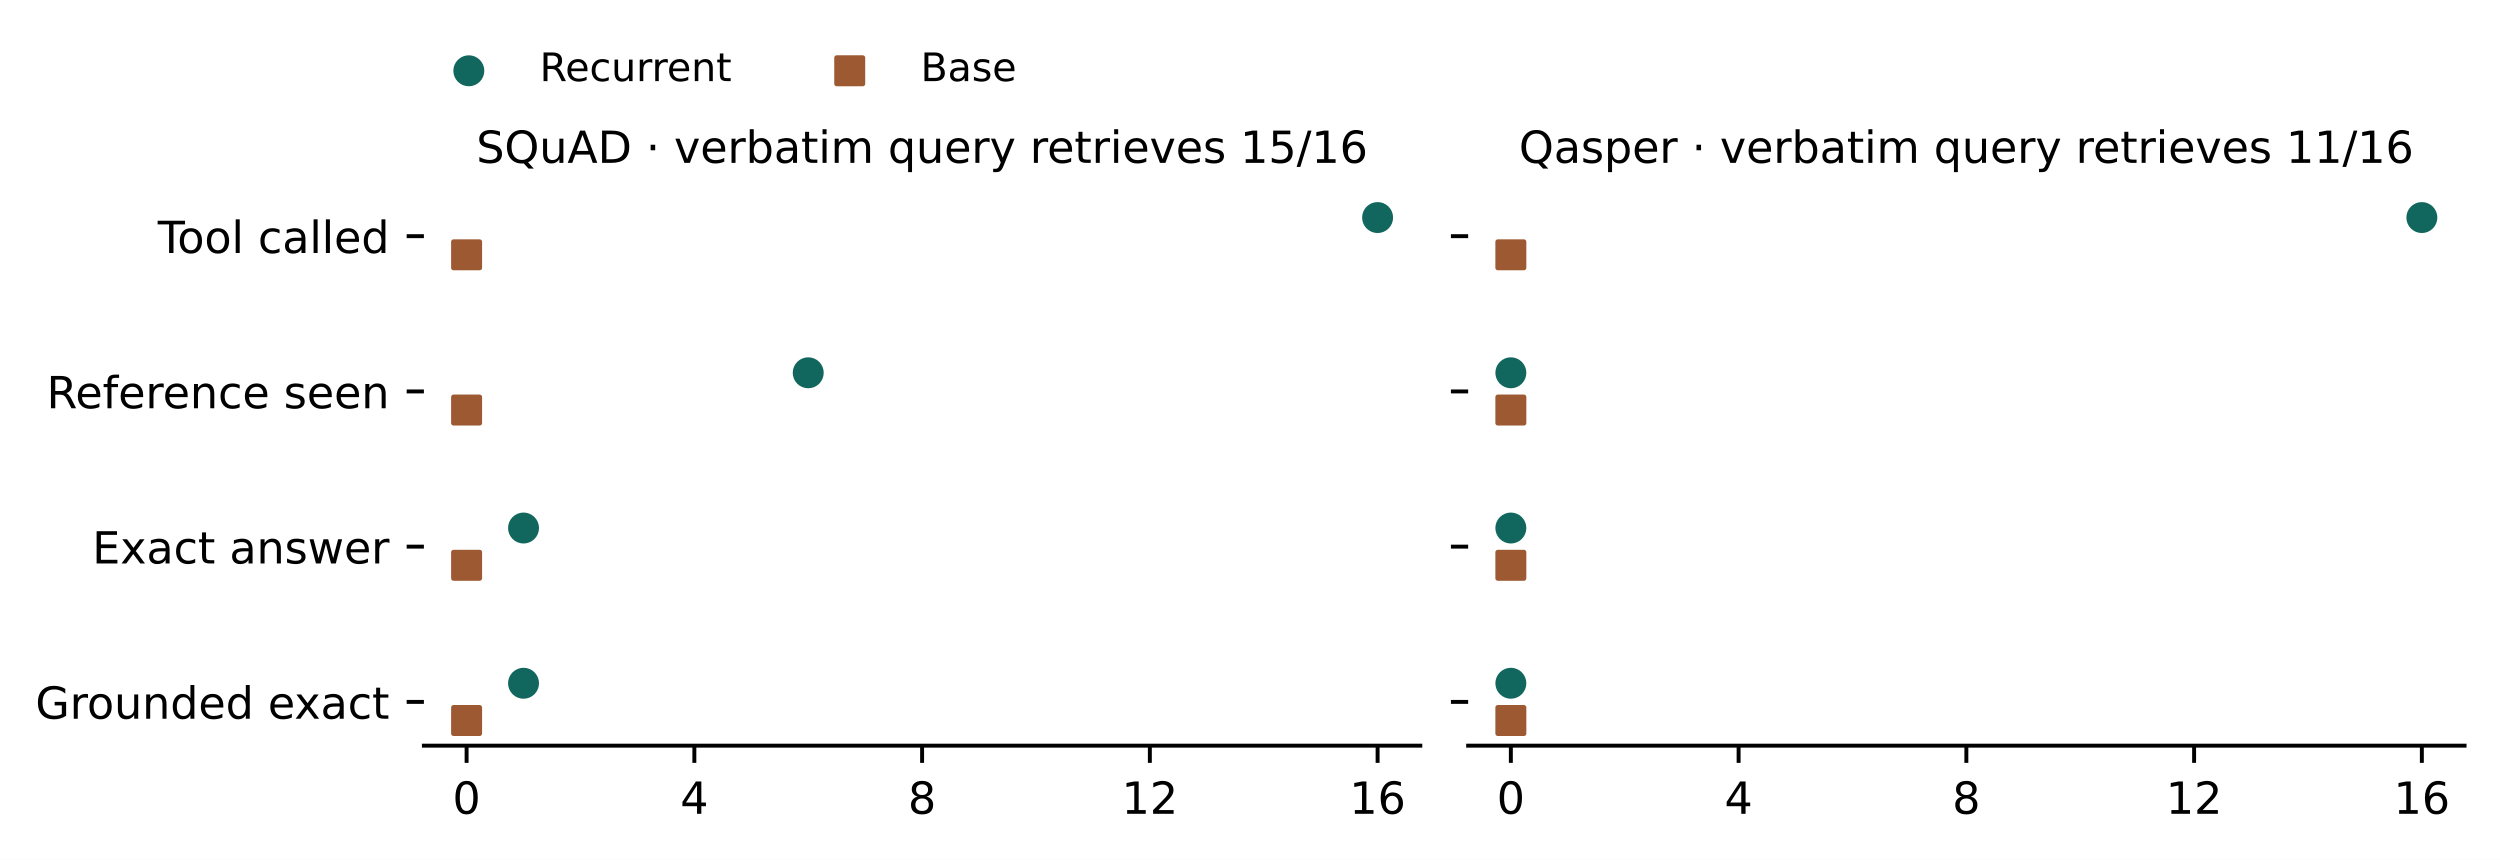
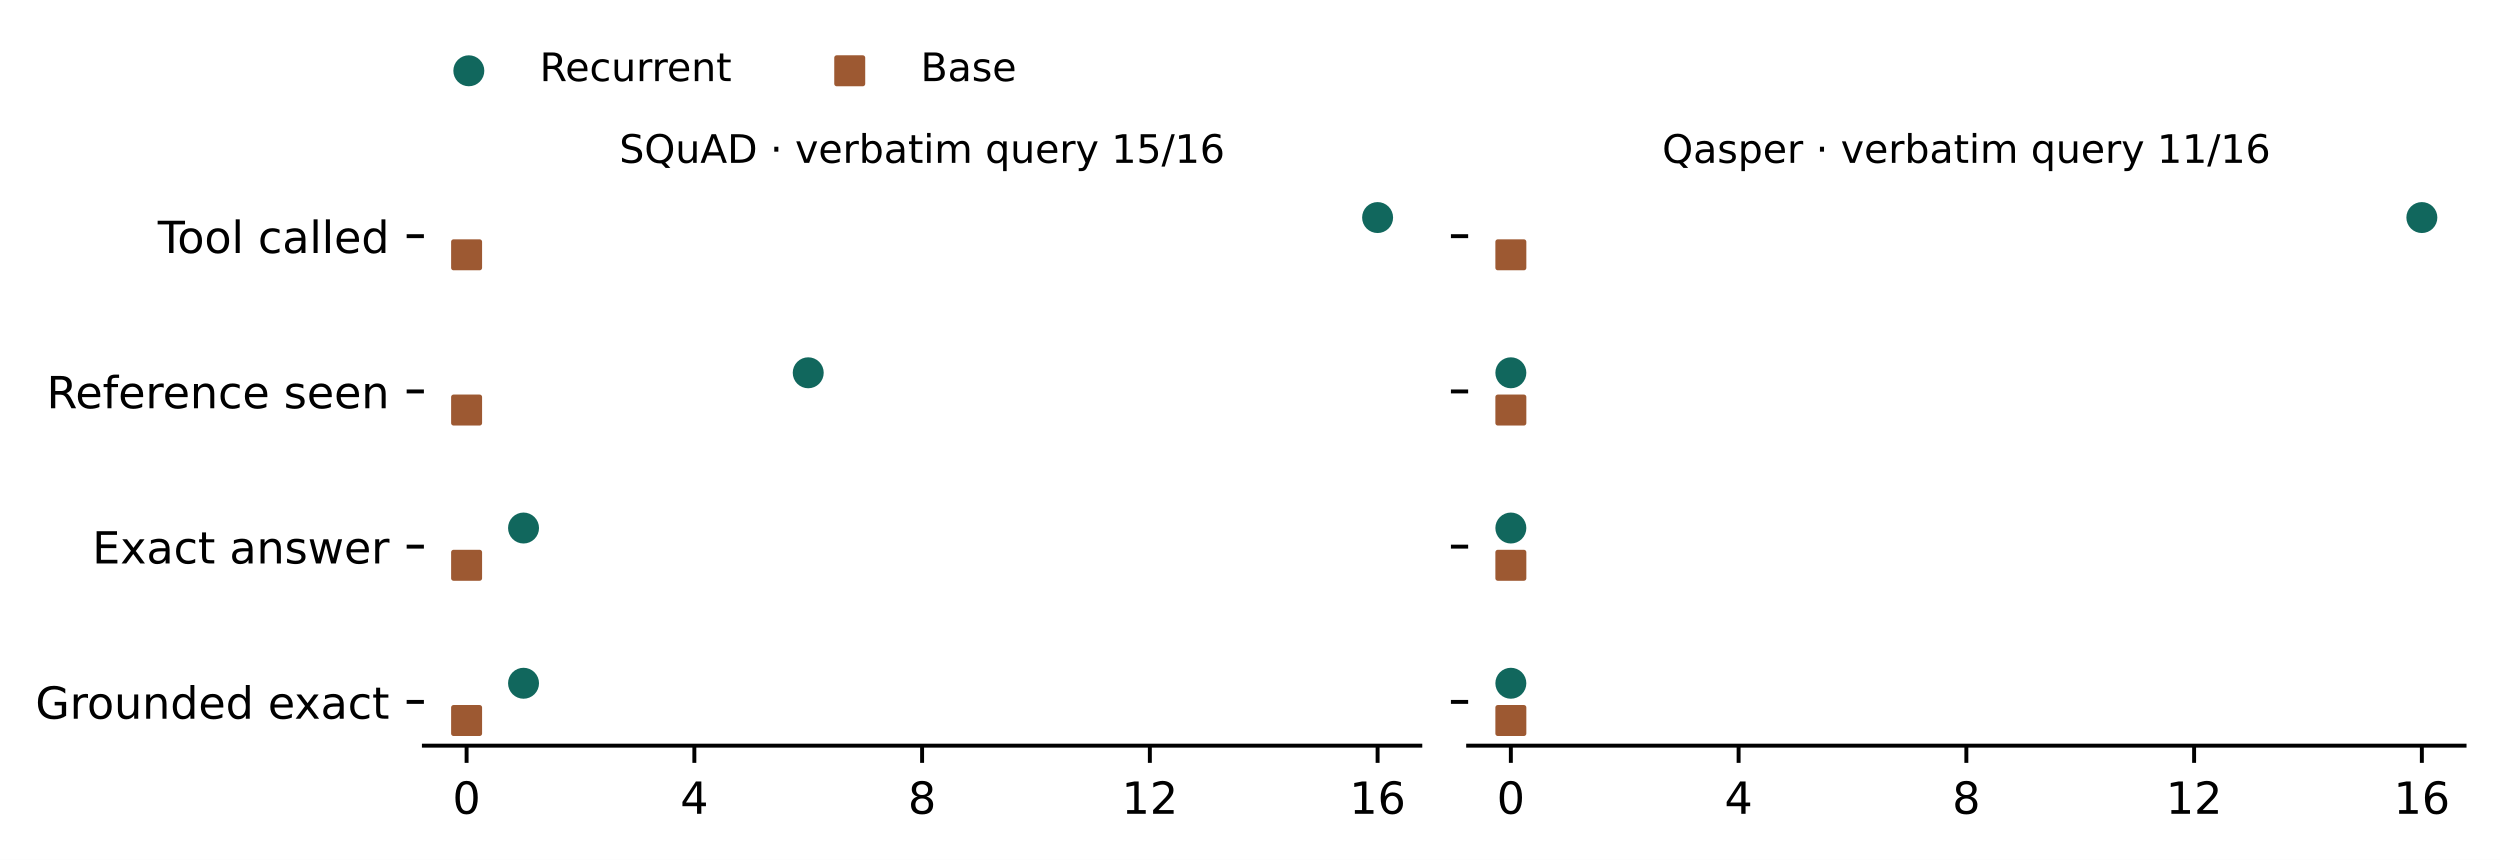
<svg xmlns="http://www.w3.org/2000/svg" xmlns:xlink="http://www.w3.org/1999/xlink" width="507.874pt" height="174.681pt" viewBox="0 0 507.874 174.681" version="1.1">
  <defs>
    <style type="text/css">*{stroke-linejoin: round; stroke-linecap: butt}</style>
  </defs>
  <g id="figure_1">
    <g id="patch_1">
      <path d="M 0 174.681  L 507.874 174.681  L 507.874 0  L 0 0  z " style="fill: #ffffff" />
    </g>
    <g id="axes_1">
      <g id="patch_2">
        <path d="M 86.114 151.481  L 288.534 151.481  L 288.534 39.088  L 86.114 39.088  z " style="fill: #ffffff" />
      </g>
      <g id="PathCollection_1">
        <defs>
          <path id="m155905ee7a" d="M 0 2.646  C 0.702 2.646 1.375 2.367 1.871 1.871  C 2.367 1.375 2.646 0.702 2.646 0  C 2.646 -0.702 2.367 -1.375 1.871 -1.871  C 1.375 -2.367 0.702 -2.646 0 -2.646  C -0.702 -2.646 -1.375 -2.367 -1.871 -1.871  C -2.367 -1.375 -2.646 -0.702 -2.646 0  C -2.646 0.702 -2.367 1.375 -1.871 1.871  C -1.375 2.367 -0.702 2.646 0 2.646  z " style="stroke: #11675d" />
        </defs>
        <g clip-path="url(#p467ea2ec24)">
          <use xlink:href="#m155905ee7a" x="279.859" y="44.197" style="fill: #11675d; stroke: #11675d" />
        </g>
      </g>
      <g id="PathCollection_2">
        <defs>
          <path id="mc12608860c" d="M -2.646 2.646  L 2.646 2.646  L 2.646 -2.646  L -2.646 -2.646  z " style="stroke: #9d5932" />
        </defs>
        <g clip-path="url(#p467ea2ec24)">
          <use xlink:href="#mc12608860c" x="94.789" y="51.765" style="fill: #9d5932; stroke: #9d5932" />
        </g>
      </g>
      <g id="PathCollection_3">
        <g clip-path="url(#p467ea2ec24)">
          <use xlink:href="#m155905ee7a" x="164.191" y="75.732" style="fill: #11675d; stroke: #11675d" />
        </g>
      </g>
      <g id="PathCollection_4">
        <g clip-path="url(#p467ea2ec24)">
          <use xlink:href="#mc12608860c" x="94.789" y="83.301" style="fill: #9d5932; stroke: #9d5932" />
        </g>
      </g>
      <g id="PathCollection_5">
        <g clip-path="url(#p467ea2ec24)">
          <use xlink:href="#m155905ee7a" x="106.356" y="107.268" style="fill: #11675d; stroke: #11675d" />
        </g>
      </g>
      <g id="PathCollection_6">
        <g clip-path="url(#p467ea2ec24)">
          <use xlink:href="#mc12608860c" x="94.789" y="114.837" style="fill: #9d5932; stroke: #9d5932" />
        </g>
      </g>
      <g id="PathCollection_7">
        <g clip-path="url(#p467ea2ec24)">
          <use xlink:href="#m155905ee7a" x="106.356" y="138.804" style="fill: #11675d; stroke: #11675d" />
        </g>
      </g>
      <g id="PathCollection_8">
        <g clip-path="url(#p467ea2ec24)">
          <use xlink:href="#mc12608860c" x="94.789" y="146.373" style="fill: #9d5932; stroke: #9d5932" />
        </g>
      </g>
      <g id="matplotlib.axis_1">
        <g id="xtick_1">
          <g id="line2d_1">
            <defs>
              <path id="m80cf2e9eaa" d="M 0 0  L 0 3.5  " style="stroke: #000000; stroke-width: 0.8" />
            </defs>
            <g>
              <use xlink:href="#m80cf2e9eaa" x="94.789" y="151.481" style="stroke: #000000; stroke-width: 0.8" />
            </g>
          </g>
          <g id="text_1">
            <text style="font-size: 9px; font-family: 'DejaVu Sans'; text-anchor: middle" x="94.789" y="165.319" transform="rotate(-0 94.78936 165.3192)">0</text>
          </g>
        </g>
        <g id="xtick_2">
          <g id="line2d_2">
            <g>
              <use xlink:href="#m80cf2e9eaa" x="141.057" y="151.481" style="stroke: #000000; stroke-width: 0.8" />
            </g>
          </g>
          <g id="text_2">
            <text style="font-size: 9px; font-family: 'DejaVu Sans'; text-anchor: middle" x="141.057" y="165.319" transform="rotate(-0 141.0568 165.3192)">4</text>
          </g>
        </g>
        <g id="xtick_3">
          <g id="line2d_3">
            <g>
              <use xlink:href="#m80cf2e9eaa" x="187.324" y="151.481" style="stroke: #000000; stroke-width: 0.8" />
            </g>
          </g>
          <g id="text_3">
            <text style="font-size: 9px; font-family: 'DejaVu Sans'; text-anchor: middle" x="187.324" y="165.319" transform="rotate(-0 187.3242 165.3192)">8</text>
          </g>
        </g>
        <g id="xtick_4">
          <g id="line2d_4">
            <g>
              <use xlink:href="#m80cf2e9eaa" x="233.592" y="151.481" style="stroke: #000000; stroke-width: 0.8" />
            </g>
          </g>
          <g id="text_4">
            <text style="font-size: 9px; font-family: 'DejaVu Sans'; text-anchor: middle" x="233.592" y="165.319" transform="rotate(-0 233.5916 165.3192)">12</text>
          </g>
        </g>
        <g id="xtick_5">
          <g id="line2d_5">
            <g>
              <use xlink:href="#m80cf2e9eaa" x="279.859" y="151.481" style="stroke: #000000; stroke-width: 0.8" />
            </g>
          </g>
          <g id="text_5">
            <text style="font-size: 9px; font-family: 'DejaVu Sans'; text-anchor: middle" x="279.859" y="165.319" transform="rotate(-0 279.8591 165.3192)">16</text>
          </g>
        </g>
      </g>
      <g id="matplotlib.axis_2">
        <g id="ytick_1">
          <g id="line2d_6">
            <defs>
              <path id="m7516edb244" d="M 0 0  L -3.5 0  " style="stroke: #000000; stroke-width: 0.8" />
            </defs>
            <g>
              <use xlink:href="#m7516edb244" x="86.114" y="47.981" style="stroke: #000000; stroke-width: 0.8" />
            </g>
          </g>
          <g id="text_6">
            <text style="font-size: 9px; font-family: 'DejaVu Sans'; text-anchor: end" x="79.114" y="51.4" transform="rotate(-0 79.11422 51.40023)">Tool called</text>
          </g>
        </g>
        <g id="ytick_2">
          <g id="line2d_7">
            <g>
              <use xlink:href="#m7516edb244" x="86.114" y="79.517" style="stroke: #000000; stroke-width: 0.8" />
            </g>
          </g>
          <g id="text_7">
            <text style="font-size: 9px; font-family: 'DejaVu Sans'; text-anchor: end" x="79.114" y="82.936" transform="rotate(-0 79.11422 82.936)">Reference seen</text>
          </g>
        </g>
        <g id="ytick_3">
          <g id="line2d_8">
            <g>
              <use xlink:href="#m7516edb244" x="86.114" y="111.052" style="stroke: #000000; stroke-width: 0.8" />
            </g>
          </g>
          <g id="text_8">
            <text style="font-size: 9px; font-family: 'DejaVu Sans'; text-anchor: end" x="79.114" y="114.471" transform="rotate(-0 79.11422 114.4714)">Exact answer</text>
          </g>
        </g>
        <g id="ytick_4">
          <g id="line2d_9">
            <g>
              <use xlink:href="#m7516edb244" x="86.114" y="142.588" style="stroke: #000000; stroke-width: 0.8" />
            </g>
          </g>
          <g id="text_9">
            <text style="font-size: 9px; font-family: 'DejaVu Sans'; text-anchor: end" x="79.114" y="146.008" transform="rotate(-0 79.11422 146.0075)">Grounded exact</text>
          </g>
        </g>
      </g>
      <g id="patch_3">
        <path d="M 86.114 151.481  L 288.534 151.481  " style="fill: none; stroke: #000000; stroke-width: 0.8; stroke-linejoin: miter; stroke-linecap: square" />
      </g>
      <g id="text_10">
-         <text style="font-size: 9px; font-family: 'DejaVu Sans'; text-anchor: middle" x="187.324" y="33.088" transform="rotate(-0 187.3242 33.08784)">SQuAD · verbatim query retrieves 15/16</text>
+         <text style="font-size: 8px; font-family: 'DejaVu Sans'; text-anchor: middle" x="187.324" y="33.088" transform="rotate(-0 187.3242 33.08784)">SQuAD · verbatim query 15/16</text>
      </g>
      <g id="legend_1">
        <g id="PathCollection_9">
          <g>
            <use xlink:href="#m155905ee7a" x="95.242" y="14.379" style="fill: #11675d; stroke: #11675d" />
          </g>
        </g>
        <g id="text_11">
          <text style="font-size: 8px; font-family: 'DejaVu Sans'; text-anchor: start" x="109.642" y="16.479" transform="rotate(-0 109.6416 16.47875)">Recurrent</text>
        </g>
        <g id="PathCollection_10">
          <g>
            <use xlink:href="#mc12608860c" x="172.623" y="14.379" style="fill: #9d5932; stroke: #9d5932" />
          </g>
        </g>
        <g id="text_12">
          <text style="font-size: 8px; font-family: 'DejaVu Sans'; text-anchor: start" x="187.023" y="16.479" transform="rotate(-0 187.0229 16.47875)">Base</text>
        </g>
      </g>
    </g>
    <g id="axes_2">
      <g id="patch_4">
        <path d="M 298.254 151.481  L 500.674 151.481  L 500.674 39.088  L 298.254 39.088  z " style="fill: #ffffff" />
      </g>
      <g id="PathCollection_11">
        <g clip-path="url(#pfda015b925)">
          <use xlink:href="#m155905ee7a" x="491.999" y="44.197" style="fill: #11675d; stroke: #11675d" />
        </g>
      </g>
      <g id="PathCollection_12">
        <g clip-path="url(#pfda015b925)">
          <use xlink:href="#mc12608860c" x="306.929" y="51.765" style="fill: #9d5932; stroke: #9d5932" />
        </g>
      </g>
      <g id="PathCollection_13">
        <g clip-path="url(#pfda015b925)">
          <use xlink:href="#m155905ee7a" x="306.929" y="75.732" style="fill: #11675d; stroke: #11675d" />
        </g>
      </g>
      <g id="PathCollection_14">
        <g clip-path="url(#pfda015b925)">
          <use xlink:href="#mc12608860c" x="306.929" y="83.301" style="fill: #9d5932; stroke: #9d5932" />
        </g>
      </g>
      <g id="PathCollection_15">
        <g clip-path="url(#pfda015b925)">
          <use xlink:href="#m155905ee7a" x="306.929" y="107.268" style="fill: #11675d; stroke: #11675d" />
        </g>
      </g>
      <g id="PathCollection_16">
        <g clip-path="url(#pfda015b925)">
          <use xlink:href="#mc12608860c" x="306.929" y="114.837" style="fill: #9d5932; stroke: #9d5932" />
        </g>
      </g>
      <g id="PathCollection_17">
        <g clip-path="url(#pfda015b925)">
          <use xlink:href="#m155905ee7a" x="306.929" y="138.804" style="fill: #11675d; stroke: #11675d" />
        </g>
      </g>
      <g id="PathCollection_18">
        <g clip-path="url(#pfda015b925)">
          <use xlink:href="#mc12608860c" x="306.929" y="146.373" style="fill: #9d5932; stroke: #9d5932" />
        </g>
      </g>
      <g id="matplotlib.axis_3">
        <g id="xtick_6">
          <g id="line2d_10">
            <g>
              <use xlink:href="#m80cf2e9eaa" x="306.929" y="151.481" style="stroke: #000000; stroke-width: 0.8" />
            </g>
          </g>
          <g id="text_13">
            <text style="font-size: 9px; font-family: 'DejaVu Sans'; text-anchor: middle" x="306.929" y="165.319" transform="rotate(-0 306.9294 165.3192)">0</text>
          </g>
        </g>
        <g id="xtick_7">
          <g id="line2d_11">
            <g>
              <use xlink:href="#m80cf2e9eaa" x="353.197" y="151.481" style="stroke: #000000; stroke-width: 0.8" />
            </g>
          </g>
          <g id="text_14">
            <text style="font-size: 9px; font-family: 'DejaVu Sans'; text-anchor: middle" x="353.197" y="165.319" transform="rotate(-0 353.1968 165.3192)">4</text>
          </g>
        </g>
        <g id="xtick_8">
          <g id="line2d_12">
            <g>
              <use xlink:href="#m80cf2e9eaa" x="399.464" y="151.481" style="stroke: #000000; stroke-width: 0.8" />
            </g>
          </g>
          <g id="text_15">
            <text style="font-size: 9px; font-family: 'DejaVu Sans'; text-anchor: middle" x="399.464" y="165.319" transform="rotate(-0 399.4642 165.3192)">8</text>
          </g>
        </g>
        <g id="xtick_9">
          <g id="line2d_13">
            <g>
              <use xlink:href="#m80cf2e9eaa" x="445.732" y="151.481" style="stroke: #000000; stroke-width: 0.8" />
            </g>
          </g>
          <g id="text_16">
            <text style="font-size: 9px; font-family: 'DejaVu Sans'; text-anchor: middle" x="445.732" y="165.319" transform="rotate(-0 445.7316 165.3192)">12</text>
          </g>
        </g>
        <g id="xtick_10">
          <g id="line2d_14">
            <g>
              <use xlink:href="#m80cf2e9eaa" x="491.999" y="151.481" style="stroke: #000000; stroke-width: 0.8" />
            </g>
          </g>
          <g id="text_17">
            <text style="font-size: 9px; font-family: 'DejaVu Sans'; text-anchor: middle" x="491.999" y="165.319" transform="rotate(-0 491.9991 165.3192)">16</text>
          </g>
        </g>
      </g>
      <g id="matplotlib.axis_4">
        <g id="ytick_5">
          <g id="line2d_15">
            <g>
              <use xlink:href="#m7516edb244" x="298.254" y="47.981" style="stroke: #000000; stroke-width: 0.8" />
            </g>
          </g>
        </g>
        <g id="ytick_6">
          <g id="line2d_16">
            <g>
              <use xlink:href="#m7516edb244" x="298.254" y="79.517" style="stroke: #000000; stroke-width: 0.8" />
            </g>
          </g>
        </g>
        <g id="ytick_7">
          <g id="line2d_17">
            <g>
              <use xlink:href="#m7516edb244" x="298.254" y="111.052" style="stroke: #000000; stroke-width: 0.8" />
            </g>
          </g>
        </g>
        <g id="ytick_8">
          <g id="line2d_18">
            <g>
              <use xlink:href="#m7516edb244" x="298.254" y="142.588" style="stroke: #000000; stroke-width: 0.8" />
            </g>
          </g>
        </g>
      </g>
      <g id="patch_5">
        <path d="M 298.254 151.481  L 500.674 151.481  " style="fill: none; stroke: #000000; stroke-width: 0.8; stroke-linejoin: miter; stroke-linecap: square" />
      </g>
      <g id="text_18">
-         <text style="font-size: 9px; font-family: 'DejaVu Sans'; text-anchor: middle" x="399.464" y="33.088" transform="rotate(-0 399.4642 33.08784)">Qasper · verbatim query retrieves 11/16</text>
+         <text style="font-size: 8px; font-family: 'DejaVu Sans'; text-anchor: middle" x="399.464" y="33.088" transform="rotate(-0 399.4642 33.08784)">Qasper · verbatim query 11/16</text>
      </g>
    </g>
  </g>
  <defs>
    <clipPath id="p467ea2ec24">
      <rect x="86.114" y="39.088" width="202.42" height="112.393" />
    </clipPath>
    <clipPath id="pfda015b925">
      <rect x="298.254" y="39.088" width="202.42" height="112.393" />
    </clipPath>
  </defs>
</svg>
